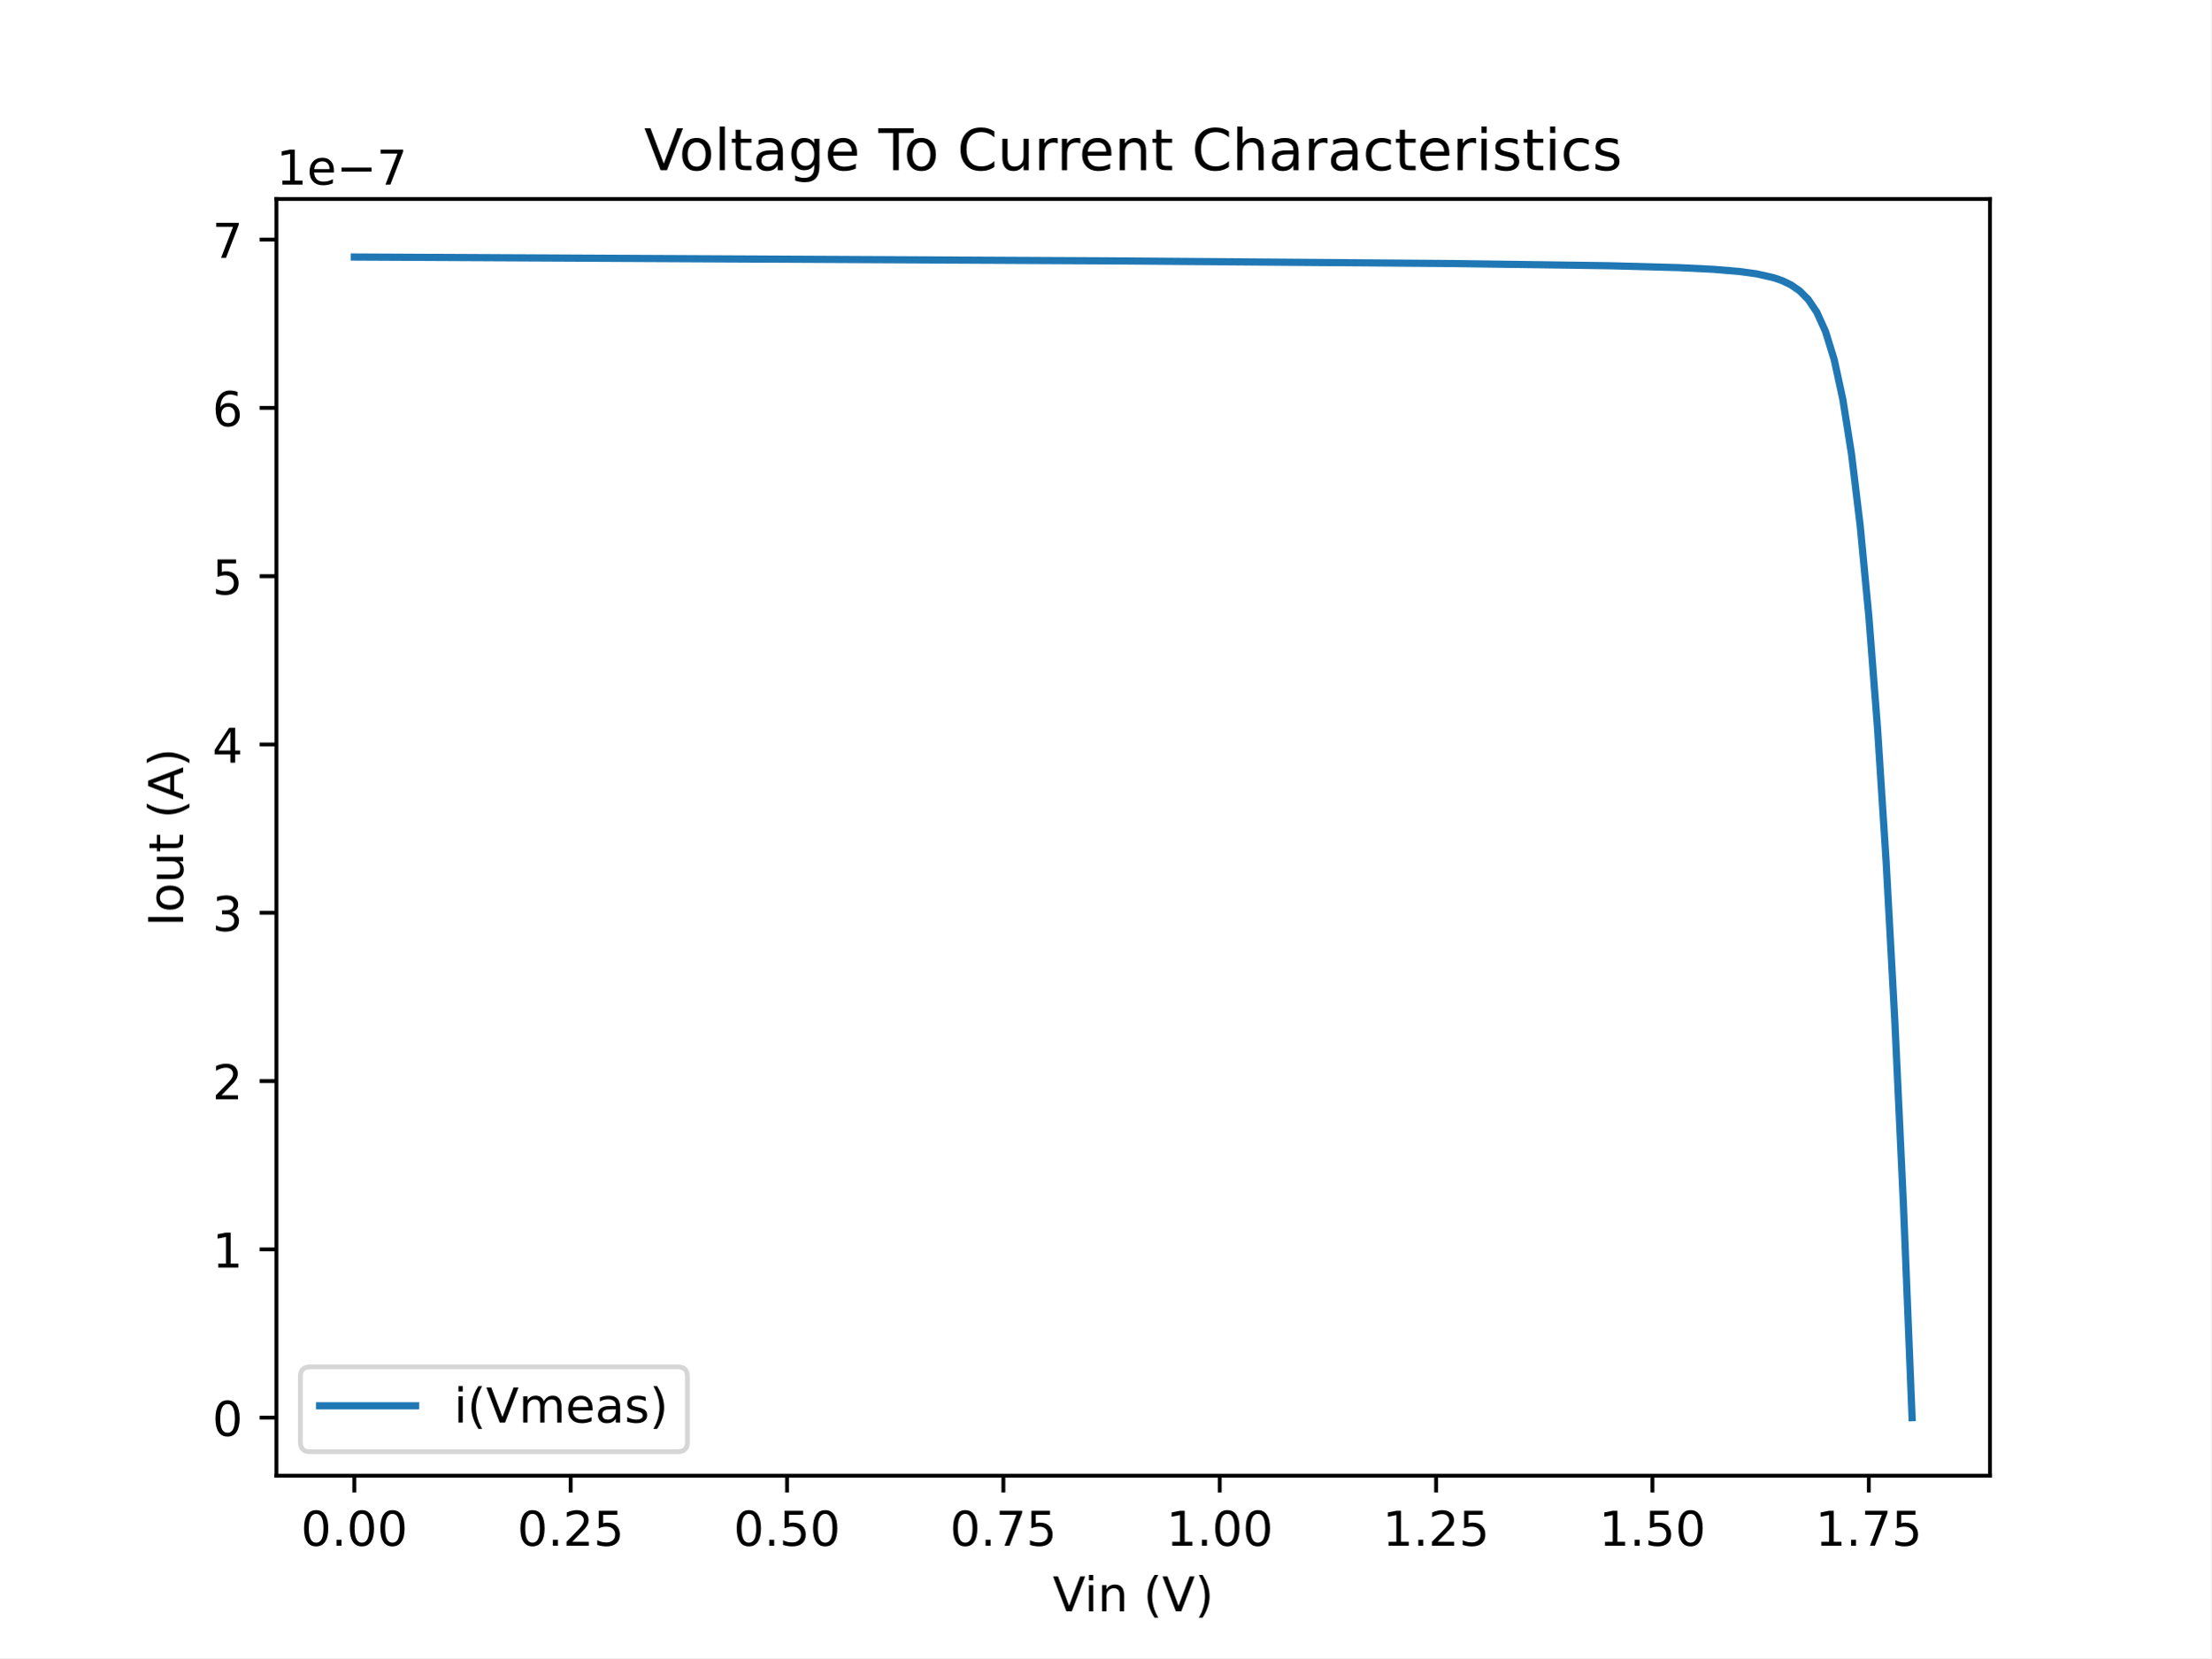
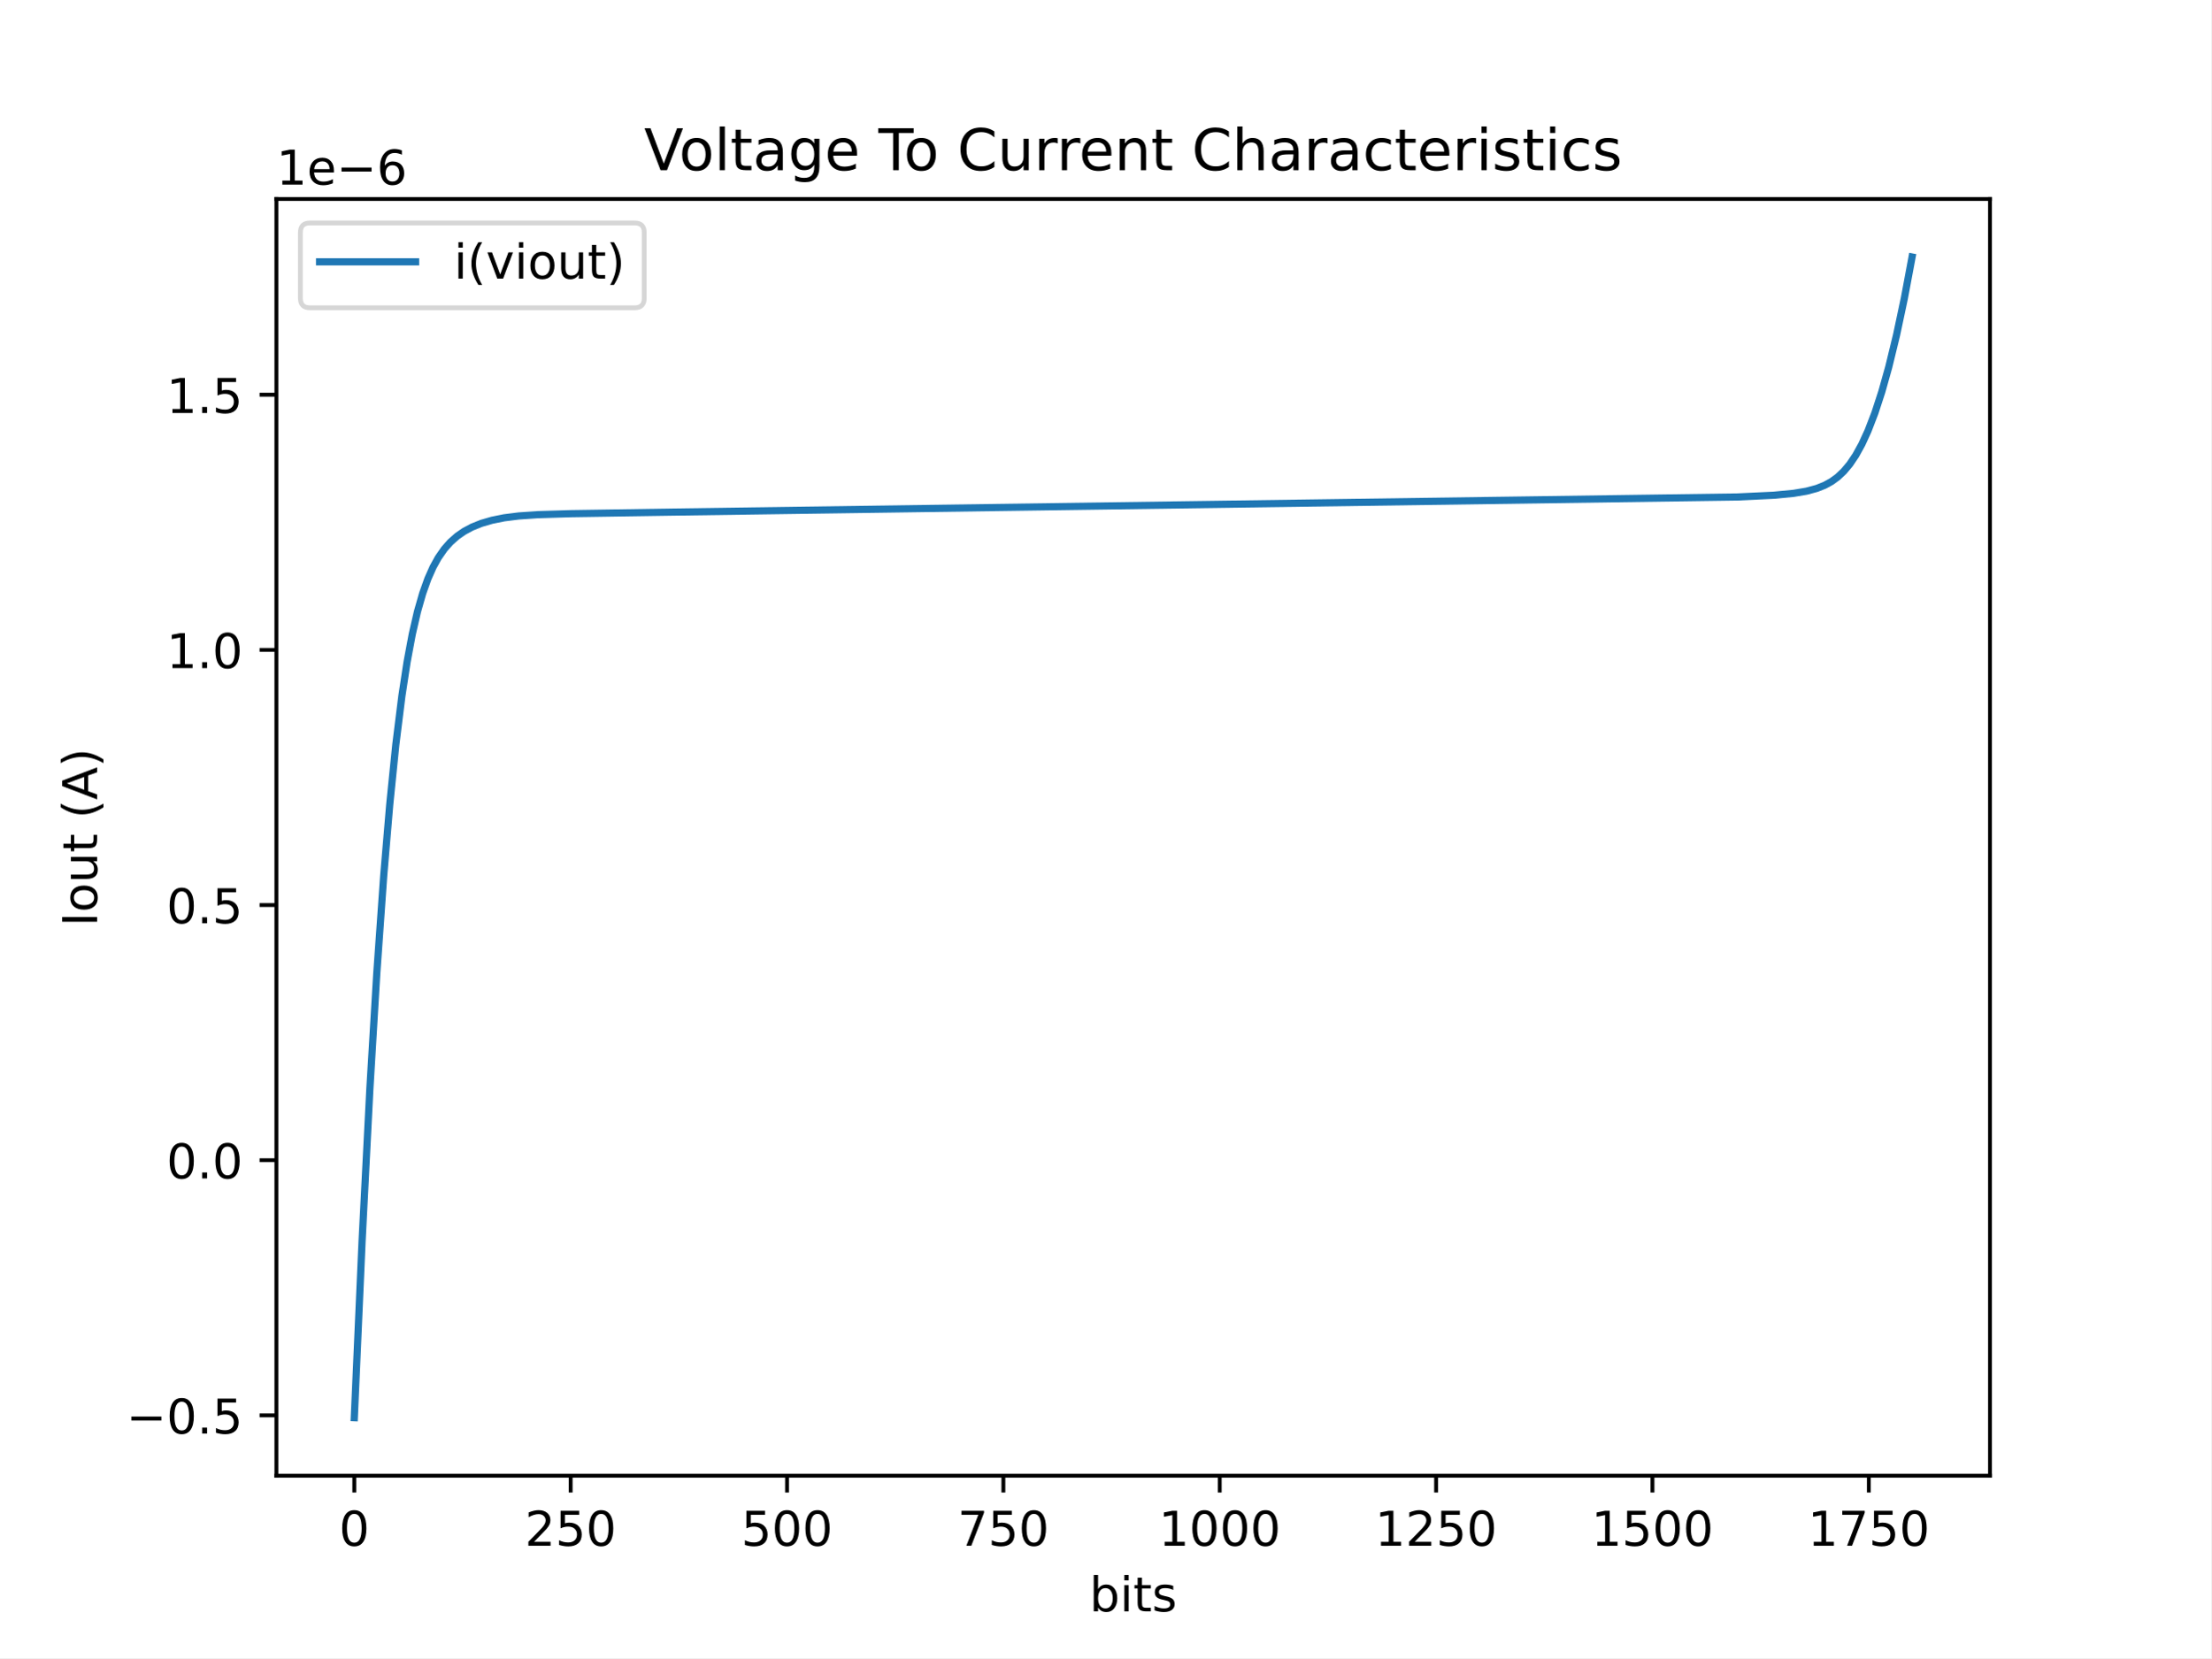
<svg xmlns="http://www.w3.org/2000/svg" xmlns:xlink="http://www.w3.org/1999/xlink" width="460.8pt" height="345.6pt" viewBox="0 0 460.8 345.6" version="1.1">
  <defs>
    <style type="text/css">*{stroke-linejoin: round; stroke-linecap: butt}</style>
  </defs>
  <g id="figure_1">
    <g id="patch_1">
      <path d="M 0 345.6  L 460.8 345.6  L 460.8 0  L 0 0  z " style="fill: #ffffff" />
    </g>
    <g id="axes_1">
      <g id="patch_2">
        <path d="M 57.6 307.584  L 414.72 307.584  L 414.72 41.472  L 57.6 41.472  z " style="fill: #ffffff" />
      </g>
      <g id="matplotlib.axis_1">
        <g id="xtick_1">
          <g id="line2d_1">
            <defs>
-               <path id="m0683991c77" d="M 0 0  L 0 3.5  " style="stroke: #000000; stroke-width: 0.8" />
-             </defs>
-             <g>
-               <use xlink:href="#m0683991c77" x="73.833" y="307.584" style="stroke: #000000; stroke-width: 0.8" />
+               <path id="m940db4fff4" d="M 0 0  L 0 3.5  " style="stroke: #000000; stroke-width: 0.8" />
+             </defs>
+             <g>
+               <use xlink:href="#m940db4fff4" x="73.833" y="307.584" style="stroke: #000000; stroke-width: 0.8" />
            </g>
          </g>
          <g id="text_1">
-             <g transform="translate(62.69991 322.1824)scale(0.1 -0.1)">
+             <g transform="translate(70.65148 322.1824)scale(0.1 -0.1)">
              <defs>
                <path id="DejaVuSans-30" d="M 2034 4250  Q 1547 4250 1301 3770  Q 1056 3291 1056 2328  Q 1056 1369 1301 889  Q 1547 409 2034 409  Q 2525 409 2770 889  Q 3016 1369 3016 2328  Q 3016 3291 2770 3770  Q 2525 4250 2034 4250  z M 2034 4750  Q 2819 4750 3233 4129  Q 3647 3509 3647 2328  Q 3647 1150 3233 529  Q 2819 -91 2034 -91  Q 1250 -91 836 529  Q 422 1150 422 2328  Q 422 3509 836 4129  Q 1250 4750 2034 4750  z " transform="scale(0.015625)" />
+               </defs>
+               <use xlink:href="#DejaVuSans-30" />
+             </g>
+           </g>
+         </g>
+         <g id="xtick_2">
+           <g id="line2d_2">
+             <g>
+               <use xlink:href="#m940db4fff4" x="118.924" y="307.584" style="stroke: #000000; stroke-width: 0.8" />
+             </g>
+           </g>
+           <g id="text_2">
+             <g transform="translate(109.3799 322.1824)scale(0.1 -0.1)">
+               <defs>
+                 <path id="DejaVuSans-32" d="M 1228 531  L 3431 531  L 3431 0  L 469 0  L 469 531  Q 828 903 1448 1529  Q 2069 2156 2228 2338  Q 2531 2678 2651 2914  Q 2772 3150 2772 3378  Q 2772 3750 2511 3984  Q 2250 4219 1831 4219  Q 1534 4219 1204 4116  Q 875 4013 500 3803  L 500 4441  Q 881 4594 1212 4672  Q 1544 4750 1819 4750  Q 2544 4750 2975 4387  Q 3406 4025 3406 3419  Q 3406 3131 3298 2873  Q 3191 2616 2906 2266  Q 2828 2175 2409 1742  Q 1991 1309 1228 531  z " transform="scale(0.015625)" />
+                 <path id="DejaVuSans-35" d="M 691 4666  L 3169 4666  L 3169 4134  L 1269 4134  L 1269 2991  Q 1406 3038 1543 3061  Q 1681 3084 1819 3084  Q 2600 3084 3056 2656  Q 3513 2228 3513 1497  Q 3513 744 3044 326  Q 2575 -91 1722 -91  Q 1428 -91 1123 -41  Q 819 9 494 109  L 494 744  Q 775 591 1075 516  Q 1375 441 1709 441  Q 2250 441 2565 725  Q 2881 1009 2881 1497  Q 2881 1984 2565 2268  Q 2250 2553 1709 2553  Q 1456 2553 1204 2497  Q 953 2441 691 2322  L 691 4666  z " transform="scale(0.015625)" />
+               </defs>
+               <use xlink:href="#DejaVuSans-32" />
+               <use xlink:href="#DejaVuSans-35" x="63.623" />
+               <use xlink:href="#DejaVuSans-30" x="127.246" />
+             </g>
+           </g>
+         </g>
+         <g id="xtick_3">
+           <g id="line2d_3">
+             <g>
+               <use xlink:href="#m940db4fff4" x="164.015" y="307.584" style="stroke: #000000; stroke-width: 0.8" />
+             </g>
+           </g>
+           <g id="text_3">
+             <g transform="translate(154.4708 322.1824)scale(0.1 -0.1)">
+               <use xlink:href="#DejaVuSans-35" />
+               <use xlink:href="#DejaVuSans-30" x="63.623" />
+               <use xlink:href="#DejaVuSans-30" x="127.246" />
+             </g>
+           </g>
+         </g>
+         <g id="xtick_4">
+           <g id="line2d_4">
+             <g>
+               <use xlink:href="#m940db4fff4" x="209.105" y="307.584" style="stroke: #000000; stroke-width: 0.8" />
+             </g>
+           </g>
+           <g id="text_4">
+             <g transform="translate(199.5617 322.1824)scale(0.1 -0.1)">
+               <defs>
+                 <path id="DejaVuSans-37" d="M 525 4666  L 3525 4666  L 3525 4397  L 1831 0  L 1172 0  L 2766 4134  L 525 4134  L 525 4666  z " transform="scale(0.015625)" />
+               </defs>
+               <use xlink:href="#DejaVuSans-37" />
+               <use xlink:href="#DejaVuSans-35" x="63.623" />
+               <use xlink:href="#DejaVuSans-30" x="127.246" />
+             </g>
+           </g>
+         </g>
+         <g id="xtick_5">
+           <g id="line2d_5">
+             <g>
+               <use xlink:href="#m940db4fff4" x="254.196" y="307.584" style="stroke: #000000; stroke-width: 0.8" />
+             </g>
+           </g>
+           <g id="text_5">
+             <g transform="translate(241.4714 322.1824)scale(0.1 -0.1)">
+               <defs>
+                 <path id="DejaVuSans-31" d="M 794 531  L 1825 531  L 1825 4091  L 703 3866  L 703 4441  L 1819 4666  L 2450 4666  L 2450 531  L 3481 531  L 3481 0  L 794 0  L 794 531  z " transform="scale(0.015625)" />
+               </defs>
+               <use xlink:href="#DejaVuSans-31" />
+               <use xlink:href="#DejaVuSans-30" x="63.623" />
+               <use xlink:href="#DejaVuSans-30" x="127.246" />
+               <use xlink:href="#DejaVuSans-30" x="190.869" />
+             </g>
+           </g>
+         </g>
+         <g id="xtick_6">
+           <g id="line2d_6">
+             <g>
+               <use xlink:href="#m940db4fff4" x="299.287" y="307.584" style="stroke: #000000; stroke-width: 0.8" />
+             </g>
+           </g>
+           <g id="text_6">
+             <g transform="translate(286.5623 322.1824)scale(0.1 -0.1)">
+               <use xlink:href="#DejaVuSans-31" />
+               <use xlink:href="#DejaVuSans-32" x="63.623" />
+               <use xlink:href="#DejaVuSans-35" x="127.246" />
+               <use xlink:href="#DejaVuSans-30" x="190.869" />
+             </g>
+           </g>
+         </g>
+         <g id="xtick_7">
+           <g id="line2d_7">
+             <g>
+               <use xlink:href="#m940db4fff4" x="344.378" y="307.584" style="stroke: #000000; stroke-width: 0.8" />
+             </g>
+           </g>
+           <g id="text_7">
+             <g transform="translate(331.6532 322.1824)scale(0.1 -0.1)">
+               <use xlink:href="#DejaVuSans-31" />
+               <use xlink:href="#DejaVuSans-35" x="63.623" />
+               <use xlink:href="#DejaVuSans-30" x="127.246" />
+               <use xlink:href="#DejaVuSans-30" x="190.869" />
+             </g>
+           </g>
+         </g>
+         <g id="xtick_8">
+           <g id="line2d_8">
+             <g>
+               <use xlink:href="#m940db4fff4" x="389.469" y="307.584" style="stroke: #000000; stroke-width: 0.8" />
+             </g>
+           </g>
+           <g id="text_8">
+             <g transform="translate(376.7441 322.1824)scale(0.1 -0.1)">
+               <use xlink:href="#DejaVuSans-31" />
+               <use xlink:href="#DejaVuSans-37" x="63.623" />
+               <use xlink:href="#DejaVuSans-35" x="127.246" />
+               <use xlink:href="#DejaVuSans-30" x="190.869" />
+             </g>
+           </g>
+         </g>
+         <g id="text_9">
+           <g transform="translate(227.0319 335.8606)scale(0.1 -0.1)">
+             <defs>
+               <path id="DejaVuSans-62" d="M 3116 1747  Q 3116 2381 2855 2742  Q 2594 3103 2138 3103  Q 1681 3103 1420 2742  Q 1159 2381 1159 1747  Q 1159 1113 1420 752  Q 1681 391 2138 391  Q 2594 391 2855 752  Q 3116 1113 3116 1747  z M 1159 2969  Q 1341 3281 1617 3432  Q 1894 3584 2278 3584  Q 2916 3584 3314 3078  Q 3713 2572 3713 1747  Q 3713 922 3314 415  Q 2916 -91 2278 -91  Q 1894 -91 1617 61  Q 1341 213 1159 525  L 1159 0  L 581 0  L 581 4863  L 1159 4863  L 1159 2969  z " transform="scale(0.015625)" />
+               <path id="DejaVuSans-69" d="M 603 3500  L 1178 3500  L 1178 0  L 603 0  L 603 3500  z M 603 4863  L 1178 4863  L 1178 4134  L 603 4134  L 603 4863  z " transform="scale(0.015625)" />
+               <path id="DejaVuSans-74" d="M 1172 4494  L 1172 3500  L 2356 3500  L 2356 3053  L 1172 3053  L 1172 1153  Q 1172 725 1289 603  Q 1406 481 1766 481  L 2356 481  L 2356 0  L 1766 0  Q 1100 0 847 248  Q 594 497 594 1153  L 594 3053  L 172 3053  L 172 3500  L 594 3500  L 594 4494  L 1172 4494  z " transform="scale(0.015625)" />
+               <path id="DejaVuSans-73" d="M 2834 3397  L 2834 2853  Q 2591 2978 2328 3040  Q 2066 3103 1784 3103  Q 1356 3103 1142 2972  Q 928 2841 928 2578  Q 928 2378 1081 2264  Q 1234 2150 1697 2047  L 1894 2003  Q 2506 1872 2764 1633  Q 3022 1394 3022 966  Q 3022 478 2636 193  Q 2250 -91 1575 -91  Q 1294 -91 989 -36  Q 684 19 347 128  L 347 722  Q 666 556 975 473  Q 1284 391 1588 391  Q 1994 391 2212 530  Q 2431 669 2431 922  Q 2431 1156 2273 1281  Q 2116 1406 1581 1522  L 1381 1569  Q 847 1681 609 1914  Q 372 2147 372 2553  Q 372 3047 722 3315  Q 1072 3584 1716 3584  Q 2034 3584 2315 3537  Q 2597 3491 2834 3397  z " transform="scale(0.015625)" />
+             </defs>
+             <use xlink:href="#DejaVuSans-62" />
+             <use xlink:href="#DejaVuSans-69" x="63.477" />
+             <use xlink:href="#DejaVuSans-74" x="91.26" />
+             <use xlink:href="#DejaVuSans-73" x="130.469" />
+           </g>
+         </g>
+       </g>
+       <g id="matplotlib.axis_2">
+         <g id="ytick_1">
+           <g id="line2d_9">
+             <defs>
+               <path id="m442ee0ed9a" d="M 0 0  L -3.5 0  " style="stroke: #000000; stroke-width: 0.8" />
+             </defs>
+             <g>
+               <use xlink:href="#m442ee0ed9a" x="57.6" y="295.002" style="stroke: #000000; stroke-width: 0.8" />
+             </g>
+           </g>
+           <g id="text_10">
+             <g transform="translate(26.31719 298.8017)scale(0.1 -0.1)">
+               <defs>
+                 <path id="DejaVuSans-2212" d="M 678 2272  L 4684 2272  L 4684 1741  L 678 1741  L 678 2272  z " transform="scale(0.015625)" />
                <path id="DejaVuSans-2e" d="M 684 794  L 1344 794  L 1344 0  L 684 0  L 684 794  z " transform="scale(0.015625)" />
              </defs>
+               <use xlink:href="#DejaVuSans-2212" />
+               <use xlink:href="#DejaVuSans-30" x="83.789" />
+               <use xlink:href="#DejaVuSans-2e" x="147.412" />
+               <use xlink:href="#DejaVuSans-35" x="179.199" />
+             </g>
+           </g>
+         </g>
+         <g id="ytick_2">
+           <g id="line2d_10">
+             <g>
+               <use xlink:href="#m442ee0ed9a" x="57.6" y="241.819" style="stroke: #000000; stroke-width: 0.8" />
+             </g>
+           </g>
+           <g id="text_11">
+             <g transform="translate(34.69687 245.6182)scale(0.1 -0.1)">
              <use xlink:href="#DejaVuSans-30" />
              <use xlink:href="#DejaVuSans-2e" x="63.623" />
              <use xlink:href="#DejaVuSans-30" x="95.41" />
-               <use xlink:href="#DejaVuSans-30" x="159.033" />
-             </g>
-           </g>
-         </g>
-         <g id="xtick_2">
-           <g id="line2d_2">
-             <g>
-               <use xlink:href="#m0683991c77" x="118.924" y="307.584" style="stroke: #000000; stroke-width: 0.8" />
-             </g>
-           </g>
-           <g id="text_2">
-             <g transform="translate(107.7908 322.1824)scale(0.1 -0.1)">
-               <defs>
-                 <path id="DejaVuSans-32" d="M 1228 531  L 3431 531  L 3431 0  L 469 0  L 469 531  Q 828 903 1448 1529  Q 2069 2156 2228 2338  Q 2531 2678 2651 2914  Q 2772 3150 2772 3378  Q 2772 3750 2511 3984  Q 2250 4219 1831 4219  Q 1534 4219 1204 4116  Q 875 4013 500 3803  L 500 4441  Q 881 4594 1212 4672  Q 1544 4750 1819 4750  Q 2544 4750 2975 4387  Q 3406 4025 3406 3419  Q 3406 3131 3298 2873  Q 3191 2616 2906 2266  Q 2828 2175 2409 1742  Q 1991 1309 1228 531  z " transform="scale(0.015625)" />
-                 <path id="DejaVuSans-35" d="M 691 4666  L 3169 4666  L 3169 4134  L 1269 4134  L 1269 2991  Q 1406 3038 1543 3061  Q 1681 3084 1819 3084  Q 2600 3084 3056 2656  Q 3513 2228 3513 1497  Q 3513 744 3044 326  Q 2575 -91 1722 -91  Q 1428 -91 1123 -41  Q 819 9 494 109  L 494 744  Q 775 591 1075 516  Q 1375 441 1709 441  Q 2250 441 2565 725  Q 2881 1009 2881 1497  Q 2881 1984 2565 2268  Q 2250 2553 1709 2553  Q 1456 2553 1204 2497  Q 953 2441 691 2322  L 691 4666  z " transform="scale(0.015625)" />
-               </defs>
-               <use xlink:href="#DejaVuSans-30" />
-               <use xlink:href="#DejaVuSans-2e" x="63.623" />
-               <use xlink:href="#DejaVuSans-32" x="95.41" />
-               <use xlink:href="#DejaVuSans-35" x="159.033" />
-             </g>
-           </g>
-         </g>
-         <g id="xtick_3">
-           <g id="line2d_3">
-             <g>
-               <use xlink:href="#m0683991c77" x="164.015" y="307.584" style="stroke: #000000; stroke-width: 0.8" />
-             </g>
-           </g>
-           <g id="text_3">
-             <g transform="translate(152.8817 322.1824)scale(0.1 -0.1)">
+             </g>
+           </g>
+         </g>
+         <g id="ytick_3">
+           <g id="line2d_11">
+             <g>
+               <use xlink:href="#m442ee0ed9a" x="57.6" y="188.636" style="stroke: #000000; stroke-width: 0.8" />
+             </g>
+           </g>
+           <g id="text_12">
+             <g transform="translate(34.69687 192.4348)scale(0.1 -0.1)">
              <use xlink:href="#DejaVuSans-30" />
              <use xlink:href="#DejaVuSans-2e" x="63.623" />
              <use xlink:href="#DejaVuSans-35" x="95.41" />
-               <use xlink:href="#DejaVuSans-30" x="159.033" />
-             </g>
-           </g>
-         </g>
-         <g id="xtick_4">
-           <g id="line2d_4">
-             <g>
-               <use xlink:href="#m0683991c77" x="209.105" y="307.584" style="stroke: #000000; stroke-width: 0.8" />
-             </g>
-           </g>
-           <g id="text_4">
-             <g transform="translate(197.9726 322.1824)scale(0.1 -0.1)">
-               <defs>
-                 <path id="DejaVuSans-37" d="M 525 4666  L 3525 4666  L 3525 4397  L 1831 0  L 1172 0  L 2766 4134  L 525 4134  L 525 4666  z " transform="scale(0.015625)" />
-               </defs>
-               <use xlink:href="#DejaVuSans-30" />
-               <use xlink:href="#DejaVuSans-2e" x="63.623" />
-               <use xlink:href="#DejaVuSans-37" x="95.41" />
-               <use xlink:href="#DejaVuSans-35" x="159.033" />
-             </g>
-           </g>
-         </g>
-         <g id="xtick_5">
-           <g id="line2d_5">
-             <g>
-               <use xlink:href="#m0683991c77" x="254.196" y="307.584" style="stroke: #000000; stroke-width: 0.8" />
-             </g>
-           </g>
-           <g id="text_5">
-             <g transform="translate(243.0636 322.1824)scale(0.1 -0.1)">
-               <defs>
-                 <path id="DejaVuSans-31" d="M 794 531  L 1825 531  L 1825 4091  L 703 3866  L 703 4441  L 1819 4666  L 2450 4666  L 2450 531  L 3481 531  L 3481 0  L 794 0  L 794 531  z " transform="scale(0.015625)" />
-               </defs>
+             </g>
+           </g>
+         </g>
+         <g id="ytick_4">
+           <g id="line2d_12">
+             <g>
+               <use xlink:href="#m442ee0ed9a" x="57.6" y="135.452" style="stroke: #000000; stroke-width: 0.8" />
+             </g>
+           </g>
+           <g id="text_13">
+             <g transform="translate(34.69687 139.2513)scale(0.1 -0.1)">
              <use xlink:href="#DejaVuSans-31" />
              <use xlink:href="#DejaVuSans-2e" x="63.623" />
              <use xlink:href="#DejaVuSans-30" x="95.41" />
-               <use xlink:href="#DejaVuSans-30" x="159.033" />
-             </g>
-           </g>
-         </g>
-         <g id="xtick_6">
-           <g id="line2d_6">
-             <g>
-               <use xlink:href="#m0683991c77" x="299.287" y="307.584" style="stroke: #000000; stroke-width: 0.8" />
-             </g>
-           </g>
-           <g id="text_6">
-             <g transform="translate(288.1545 322.1824)scale(0.1 -0.1)">
-               <use xlink:href="#DejaVuSans-31" />
-               <use xlink:href="#DejaVuSans-2e" x="63.623" />
-               <use xlink:href="#DejaVuSans-32" x="95.41" />
-               <use xlink:href="#DejaVuSans-35" x="159.033" />
-             </g>
-           </g>
-         </g>
-         <g id="xtick_7">
-           <g id="line2d_7">
-             <g>
-               <use xlink:href="#m0683991c77" x="344.378" y="307.584" style="stroke: #000000; stroke-width: 0.8" />
-             </g>
-           </g>
-           <g id="text_7">
-             <g transform="translate(333.2454 322.1824)scale(0.1 -0.1)">
+             </g>
+           </g>
+         </g>
+         <g id="ytick_5">
+           <g id="line2d_13">
+             <g>
+               <use xlink:href="#m442ee0ed9a" x="57.6" y="82.269" style="stroke: #000000; stroke-width: 0.8" />
+             </g>
+           </g>
+           <g id="text_14">
+             <g transform="translate(34.69687 86.06784)scale(0.1 -0.1)">
              <use xlink:href="#DejaVuSans-31" />
              <use xlink:href="#DejaVuSans-2e" x="63.623" />
              <use xlink:href="#DejaVuSans-35" x="95.41" />
-               <use xlink:href="#DejaVuSans-30" x="159.033" />
-             </g>
-           </g>
-         </g>
-         <g id="xtick_8">
-           <g id="line2d_8">
-             <g>
-               <use xlink:href="#m0683991c77" x="389.469" y="307.584" style="stroke: #000000; stroke-width: 0.8" />
-             </g>
-           </g>
-           <g id="text_8">
-             <g transform="translate(378.3363 322.1824)scale(0.1 -0.1)">
-               <use xlink:href="#DejaVuSans-31" />
-               <use xlink:href="#DejaVuSans-2e" x="63.623" />
-               <use xlink:href="#DejaVuSans-37" x="95.41" />
-               <use xlink:href="#DejaVuSans-35" x="159.033" />
-             </g>
-           </g>
-         </g>
-         <g id="text_9">
-           <g transform="translate(219.3834 335.8606)scale(0.1 -0.1)">
-             <defs>
-               <path id="DejaVuSans-56" d="M 1831 0  L 50 4666  L 709 4666  L 2188 738  L 3669 4666  L 4325 4666  L 2547 0  L 1831 0  z " transform="scale(0.015625)" />
-               <path id="DejaVuSans-69" d="M 603 3500  L 1178 3500  L 1178 0  L 603 0  L 603 3500  z M 603 4863  L 1178 4863  L 1178 4134  L 603 4134  L 603 4863  z " transform="scale(0.015625)" />
-               <path id="DejaVuSans-6e" d="M 3513 2113  L 3513 0  L 2938 0  L 2938 2094  Q 2938 2591 2744 2837  Q 2550 3084 2163 3084  Q 1697 3084 1428 2787  Q 1159 2491 1159 1978  L 1159 0  L 581 0  L 581 3500  L 1159 3500  L 1159 2956  Q 1366 3272 1645 3428  Q 1925 3584 2291 3584  Q 2894 3584 3203 3211  Q 3513 2838 3513 2113  z " transform="scale(0.015625)" />
-               <path id="DejaVuSans-20" transform="scale(0.015625)" />
-               <path id="DejaVuSans-28" d="M 1984 4856  Q 1566 4138 1362 3434  Q 1159 2731 1159 2009  Q 1159 1288 1364 580  Q 1569 -128 1984 -844  L 1484 -844  Q 1016 -109 783 600  Q 550 1309 550 2009  Q 550 2706 781 3412  Q 1013 4119 1484 4856  L 1984 4856  z " transform="scale(0.015625)" />
-               <path id="DejaVuSans-29" d="M 513 4856  L 1013 4856  Q 1481 4119 1714 3412  Q 1947 2706 1947 2009  Q 1947 1309 1714 600  Q 1481 -109 1013 -844  L 513 -844  Q 928 -128 1133 580  Q 1338 1288 1338 2009  Q 1338 2731 1133 3434  Q 928 4138 513 4856  z " transform="scale(0.015625)" />
-             </defs>
-             <use xlink:href="#DejaVuSans-56" />
-             <use xlink:href="#DejaVuSans-69" x="66.158" />
-             <use xlink:href="#DejaVuSans-6e" x="93.941" />
-             <use xlink:href="#DejaVuSans-20" x="157.32" />
-             <use xlink:href="#DejaVuSans-28" x="189.107" />
-             <use xlink:href="#DejaVuSans-56" x="228.121" />
-             <use xlink:href="#DejaVuSans-29" x="296.529" />
-           </g>
-         </g>
-       </g>
-       <g id="matplotlib.axis_2">
-         <g id="ytick_1">
-           <g id="line2d_9">
-             <defs>
-               <path id="m32747c64e8" d="M 0 0  L -3.5 0  " style="stroke: #000000; stroke-width: 0.8" />
-             </defs>
-             <g>
-               <use xlink:href="#m32747c64e8" x="57.6" y="295.488" style="stroke: #000000; stroke-width: 0.8" />
-             </g>
-           </g>
-           <g id="text_10">
-             <g transform="translate(44.2375 299.2872)scale(0.1 -0.1)">
-               <use xlink:href="#DejaVuSans-30" />
-             </g>
-           </g>
-         </g>
-         <g id="ytick_2">
-           <g id="line2d_10">
-             <g>
-               <use xlink:href="#m32747c64e8" x="57.6" y="260.409" style="stroke: #000000; stroke-width: 0.8" />
-             </g>
-           </g>
-           <g id="text_11">
-             <g transform="translate(44.2375 264.2079)scale(0.1 -0.1)">
-               <use xlink:href="#DejaVuSans-31" />
-             </g>
-           </g>
-         </g>
-         <g id="ytick_3">
-           <g id="line2d_11">
-             <g>
-               <use xlink:href="#m32747c64e8" x="57.6" y="225.329" style="stroke: #000000; stroke-width: 0.8" />
-             </g>
-           </g>
-           <g id="text_12">
-             <g transform="translate(44.2375 229.1285)scale(0.1 -0.1)">
-               <use xlink:href="#DejaVuSans-32" />
-             </g>
-           </g>
-         </g>
-         <g id="ytick_4">
-           <g id="line2d_12">
-             <g>
-               <use xlink:href="#m32747c64e8" x="57.6" y="190.25" style="stroke: #000000; stroke-width: 0.8" />
-             </g>
-           </g>
-           <g id="text_13">
-             <g transform="translate(44.2375 194.0491)scale(0.1 -0.1)">
-               <defs>
-                 <path id="DejaVuSans-33" d="M 2597 2516  Q 3050 2419 3304 2112  Q 3559 1806 3559 1356  Q 3559 666 3084 287  Q 2609 -91 1734 -91  Q 1441 -91 1130 -33  Q 819 25 488 141  L 488 750  Q 750 597 1062 519  Q 1375 441 1716 441  Q 2309 441 2620 675  Q 2931 909 2931 1356  Q 2931 1769 2642 2001  Q 2353 2234 1838 2234  L 1294 2234  L 1294 2753  L 1863 2753  Q 2328 2753 2575 2939  Q 2822 3125 2822 3475  Q 2822 3834 2567 4026  Q 2313 4219 1838 4219  Q 1578 4219 1281 4162  Q 984 4106 628 3988  L 628 4550  Q 988 4650 1302 4700  Q 1616 4750 1894 4750  Q 2613 4750 3031 4423  Q 3450 4097 3450 3541  Q 3450 3153 3228 2886  Q 3006 2619 2597 2516  z " transform="scale(0.015625)" />
-               </defs>
-               <use xlink:href="#DejaVuSans-33" />
-             </g>
-           </g>
-         </g>
-         <g id="ytick_5">
-           <g id="line2d_13">
-             <g>
-               <use xlink:href="#m32747c64e8" x="57.6" y="155.171" style="stroke: #000000; stroke-width: 0.8" />
-             </g>
-           </g>
-           <g id="text_14">
-             <g transform="translate(44.2375 158.9698)scale(0.1 -0.1)">
-               <defs>
-                 <path id="DejaVuSans-34" d="M 2419 4116  L 825 1625  L 2419 1625  L 2419 4116  z M 2253 4666  L 3047 4666  L 3047 1625  L 3713 1625  L 3713 1100  L 3047 1100  L 3047 0  L 2419 0  L 2419 1100  L 313 1100  L 313 1709  L 2253 4666  z " transform="scale(0.015625)" />
-               </defs>
-               <use xlink:href="#DejaVuSans-34" />
-             </g>
-           </g>
-         </g>
-         <g id="ytick_6">
-           <g id="line2d_14">
-             <g>
-               <use xlink:href="#m32747c64e8" x="57.6" y="120.091" style="stroke: #000000; stroke-width: 0.8" />
-             </g>
-           </g>
-           <g id="text_15">
-             <g transform="translate(44.2375 123.8904)scale(0.1 -0.1)">
-               <use xlink:href="#DejaVuSans-35" />
-             </g>
-           </g>
-         </g>
-         <g id="ytick_7">
-           <g id="line2d_15">
-             <g>
-               <use xlink:href="#m32747c64e8" x="57.6" y="85.012" style="stroke: #000000; stroke-width: 0.8" />
-             </g>
-           </g>
-           <g id="text_16">
-             <g transform="translate(44.2375 88.81105)scale(0.1 -0.1)">
-               <defs>
-                 <path id="DejaVuSans-36" d="M 2113 2584  Q 1688 2584 1439 2293  Q 1191 2003 1191 1497  Q 1191 994 1439 701  Q 1688 409 2113 409  Q 2538 409 2786 701  Q 3034 994 3034 1497  Q 3034 2003 2786 2293  Q 2538 2584 2113 2584  z M 3366 4563  L 3366 3988  Q 3128 4100 2886 4159  Q 2644 4219 2406 4219  Q 1781 4219 1451 3797  Q 1122 3375 1075 2522  Q 1259 2794 1537 2939  Q 1816 3084 2150 3084  Q 2853 3084 3261 2657  Q 3669 2231 3669 1497  Q 3669 778 3244 343  Q 2819 -91 2113 -91  Q 1303 -91 875 529  Q 447 1150 447 2328  Q 447 3434 972 4092  Q 1497 4750 2381 4750  Q 2619 4750 2861 4703  Q 3103 4656 3366 4563  z " transform="scale(0.015625)" />
-               </defs>
-               <use xlink:href="#DejaVuSans-36" />
-             </g>
-           </g>
-         </g>
-         <g id="ytick_8">
-           <g id="line2d_16">
-             <g>
-               <use xlink:href="#m32747c64e8" x="57.6" y="49.932" style="stroke: #000000; stroke-width: 0.8" />
-             </g>
-           </g>
-           <g id="text_17">
-             <g transform="translate(44.2375 53.73169)scale(0.1 -0.1)">
-               <use xlink:href="#DejaVuSans-37" />
-             </g>
-           </g>
-         </g>
-         <g id="text_18">
-           <g transform="translate(38.15781 193.1022)rotate(-90)scale(0.1 -0.1)">
+             </g>
+           </g>
+         </g>
+         <g id="text_15">
+           <g transform="translate(20.2375 193.1022)rotate(-90)scale(0.1 -0.1)">
            <defs>
              <path id="DejaVuSans-49" d="M 628 4666  L 1259 4666  L 1259 0  L 628 0  L 628 4666  z " transform="scale(0.015625)" />
              <path id="DejaVuSans-6f" d="M 1959 3097  Q 1497 3097 1228 2736  Q 959 2375 959 1747  Q 959 1119 1226 758  Q 1494 397 1959 397  Q 2419 397 2687 759  Q 2956 1122 2956 1747  Q 2956 2369 2687 2733  Q 2419 3097 1959 3097  z M 1959 3584  Q 2709 3584 3137 3096  Q 3566 2609 3566 1747  Q 3566 888 3137 398  Q 2709 -91 1959 -91  Q 1206 -91 779 398  Q 353 888 353 1747  Q 353 2609 779 3096  Q 1206 3584 1959 3584  z " transform="scale(0.015625)" />
              <path id="DejaVuSans-75" d="M 544 1381  L 544 3500  L 1119 3500  L 1119 1403  Q 1119 906 1312 657  Q 1506 409 1894 409  Q 2359 409 2629 706  Q 2900 1003 2900 1516  L 2900 3500  L 3475 3500  L 3475 0  L 2900 0  L 2900 538  Q 2691 219 2414 64  Q 2138 -91 1772 -91  Q 1169 -91 856 284  Q 544 659 544 1381  z M 1991 3584  L 1991 3584  z " transform="scale(0.015625)" />
-               <path id="DejaVuSans-74" d="M 1172 4494  L 1172 3500  L 2356 3500  L 2356 3053  L 1172 3053  L 1172 1153  Q 1172 725 1289 603  Q 1406 481 1766 481  L 2356 481  L 2356 0  L 1766 0  Q 1100 0 847 248  Q 594 497 594 1153  L 594 3053  L 172 3053  L 172 3500  L 594 3500  L 594 4494  L 1172 4494  z " transform="scale(0.015625)" />
+               <path id="DejaVuSans-20" transform="scale(0.015625)" />
+               <path id="DejaVuSans-28" d="M 1984 4856  Q 1566 4138 1362 3434  Q 1159 2731 1159 2009  Q 1159 1288 1364 580  Q 1569 -128 1984 -844  L 1484 -844  Q 1016 -109 783 600  Q 550 1309 550 2009  Q 550 2706 781 3412  Q 1013 4119 1484 4856  L 1984 4856  z " transform="scale(0.015625)" />
              <path id="DejaVuSans-41" d="M 2188 4044  L 1331 1722  L 3047 1722  L 2188 4044  z M 1831 4666  L 2547 4666  L 4325 0  L 3669 0  L 3244 1197  L 1141 1197  L 716 0  L 50 0  L 1831 4666  z " transform="scale(0.015625)" />
+               <path id="DejaVuSans-29" d="M 513 4856  L 1013 4856  Q 1481 4119 1714 3412  Q 1947 2706 1947 2009  Q 1947 1309 1714 600  Q 1481 -109 1013 -844  L 513 -844  Q 928 -128 1133 580  Q 1338 1288 1338 2009  Q 1338 2731 1133 3434  Q 928 4138 513 4856  z " transform="scale(0.015625)" />
            </defs>
            <use xlink:href="#DejaVuSans-49" />
            <use xlink:href="#DejaVuSans-6f" x="29.492" />
            <use xlink:href="#DejaVuSans-75" x="90.674" />
            <use xlink:href="#DejaVuSans-74" x="154.053" />
            <use xlink:href="#DejaVuSans-20" x="193.262" />
            <use xlink:href="#DejaVuSans-28" x="225.049" />
            <use xlink:href="#DejaVuSans-41" x="264.062" />
            <use xlink:href="#DejaVuSans-29" x="332.471" />
          </g>
        </g>
-         <g id="text_19">
+         <g id="text_16">
          <g transform="translate(57.6 38.472)scale(0.1 -0.1)">
            <defs>
              <path id="DejaVuSans-65" d="M 3597 1894  L 3597 1613  L 953 1613  Q 991 1019 1311 708  Q 1631 397 2203 397  Q 2534 397 2845 478  Q 3156 559 3463 722  L 3463 178  Q 3153 47 2828 -22  Q 2503 -91 2169 -91  Q 1331 -91 842 396  Q 353 884 353 1716  Q 353 2575 817 3079  Q 1281 3584 2069 3584  Q 2775 3584 3186 3129  Q 3597 2675 3597 1894  z M 3022 2063  Q 3016 2534 2758 2815  Q 2500 3097 2075 3097  Q 1594 3097 1305 2825  Q 1016 2553 972 2059  L 3022 2063  z " transform="scale(0.015625)" />
-               <path id="DejaVuSans-2212" d="M 678 2272  L 4684 2272  L 4684 1741  L 678 1741  L 678 2272  z " transform="scale(0.015625)" />
+               <path id="DejaVuSans-36" d="M 2113 2584  Q 1688 2584 1439 2293  Q 1191 2003 1191 1497  Q 1191 994 1439 701  Q 1688 409 2113 409  Q 2538 409 2786 701  Q 3034 994 3034 1497  Q 3034 2003 2786 2293  Q 2538 2584 2113 2584  z M 3366 4563  L 3366 3988  Q 3128 4100 2886 4159  Q 2644 4219 2406 4219  Q 1781 4219 1451 3797  Q 1122 3375 1075 2522  Q 1259 2794 1537 2939  Q 1816 3084 2150 3084  Q 2853 3084 3261 2657  Q 3669 2231 3669 1497  Q 3669 778 3244 343  Q 2819 -91 2113 -91  Q 1303 -91 875 529  Q 447 1150 447 2328  Q 447 3434 972 4092  Q 1497 4750 2381 4750  Q 2619 4750 2861 4703  Q 3103 4656 3366 4563  z " transform="scale(0.015625)" />
            </defs>
            <use xlink:href="#DejaVuSans-31" />
            <use xlink:href="#DejaVuSans-65" x="63.623" />
            <use xlink:href="#DejaVuSans-2212" x="125.146" />
-             <use xlink:href="#DejaVuSans-37" x="208.936" />
-           </g>
-         </g>
-       </g>
-       <g id="line2d_17">
-         <path d="M 73.833 53.568  L 230.749 54.366  L 302.895 54.931  L 335.36 55.383  L 349.789 55.772  L 357.004 56.124  L 362.415 56.573  L 366.022 57.065  L 369.629 57.878  L 371.433 58.502  L 373.236 59.369  L 375.04 60.607  L 376.844 62.418  L 378.647 65.104  L 380.451 69.099  L 382.255 74.95  L 384.058 83.262  L 385.862 94.617  L 387.665 109.519  L 389.469 128.394  L 391.273 151.625  L 393.076 179.578  L 394.88 212.622  L 396.684 251.132  L 398.487 295.488  L 398.487 295.488  " clip-path="url(#paf0ba5cd47)" style="fill: none; stroke: #1f77b4; stroke-width: 1.5; stroke-linecap: square" />
+             <use xlink:href="#DejaVuSans-36" x="208.936" />
+           </g>
+         </g>
+       </g>
+       <g id="line2d_14">
+         <path d="M 73.833 295.488  L 75.456 258.668  L 77.079 226.923  L 78.522 202.843  L 79.965 182.495  L 81.228 167.585  L 82.49 155.179  L 83.753 145.046  L 84.835 137.965  L 85.917 132.17  L 86.999 127.473  L 88.081 123.689  L 89.164 120.651  L 90.246 118.214  L 91.328 116.254  L 92.591 114.436  L 93.853 113.007  L 95.296 111.729  L 96.739 110.736  L 98.362 109.868  L 100.346 109.072  L 102.511 108.441  L 105.036 107.93  L 108.102 107.541  L 112.07 107.27  L 118.924 107.062  L 139.846 106.74  L 362.054 103.582  L 369.629 103.225  L 373.777 102.828  L 376.483 102.372  L 378.647 101.789  L 380.271 101.143  L 381.713 100.349  L 382.976 99.429  L 384.239 98.243  L 385.501 96.739  L 386.764 94.863  L 388.026 92.569  L 389.289 89.819  L 390.732 86.075  L 392.175 81.652  L 393.617 76.518  L 395.241 69.856  L 396.864 62.219  L 398.487 53.568  L 398.487 53.568  " clip-path="url(#pc485603d87)" style="fill: none; stroke: #1f77b4; stroke-width: 1.5; stroke-linecap: square" />
      </g>
      <g id="patch_3">
        <path d="M 57.6 307.584  L 57.6 41.472  " style="fill: none; stroke: #000000; stroke-width: 0.8; stroke-linejoin: miter; stroke-linecap: square" />
      </g>
      <g id="patch_4">
        <path d="M 414.72 307.584  L 414.72 41.472  " style="fill: none; stroke: #000000; stroke-width: 0.8; stroke-linejoin: miter; stroke-linecap: square" />
      </g>
      <g id="patch_5">
        <path d="M 57.6 307.584  L 414.72 307.584  " style="fill: none; stroke: #000000; stroke-width: 0.8; stroke-linejoin: miter; stroke-linecap: square" />
      </g>
      <g id="patch_6">
        <path d="M 57.6 41.472  L 414.72 41.472  " style="fill: none; stroke: #000000; stroke-width: 0.8; stroke-linejoin: miter; stroke-linecap: square" />
      </g>
-       <g id="text_20">
+       <g id="text_17">
        <g transform="translate(134.2256 35.472)scale(0.12 -0.12)">
          <defs>
+             <path id="DejaVuSans-56" d="M 1831 0  L 50 4666  L 709 4666  L 2188 738  L 3669 4666  L 4325 4666  L 2547 0  L 1831 0  z " transform="scale(0.015625)" />
            <path id="DejaVuSans-6c" d="M 603 4863  L 1178 4863  L 1178 0  L 603 0  L 603 4863  z " transform="scale(0.015625)" />
            <path id="DejaVuSans-61" d="M 2194 1759  Q 1497 1759 1228 1600  Q 959 1441 959 1056  Q 959 750 1161 570  Q 1363 391 1709 391  Q 2188 391 2477 730  Q 2766 1069 2766 1631  L 2766 1759  L 2194 1759  z M 3341 1997  L 3341 0  L 2766 0  L 2766 531  Q 2569 213 2275 61  Q 1981 -91 1556 -91  Q 1019 -91 701 211  Q 384 513 384 1019  Q 384 1609 779 1909  Q 1175 2209 1959 2209  L 2766 2209  L 2766 2266  Q 2766 2663 2505 2880  Q 2244 3097 1772 3097  Q 1472 3097 1187 3025  Q 903 2953 641 2809  L 641 3341  Q 956 3463 1253 3523  Q 1550 3584 1831 3584  Q 2591 3584 2966 3190  Q 3341 2797 3341 1997  z " transform="scale(0.015625)" />
            <path id="DejaVuSans-67" d="M 2906 1791  Q 2906 2416 2648 2759  Q 2391 3103 1925 3103  Q 1463 3103 1205 2759  Q 947 2416 947 1791  Q 947 1169 1205 825  Q 1463 481 1925 481  Q 2391 481 2648 825  Q 2906 1169 2906 1791  z M 3481 434  Q 3481 -459 3084 -895  Q 2688 -1331 1869 -1331  Q 1566 -1331 1297 -1286  Q 1028 -1241 775 -1147  L 775 -588  Q 1028 -725 1275 -790  Q 1522 -856 1778 -856  Q 2344 -856 2625 -561  Q 2906 -266 2906 331  L 2906 616  Q 2728 306 2450 153  Q 2172 0 1784 0  Q 1141 0 747 490  Q 353 981 353 1791  Q 353 2603 747 3093  Q 1141 3584 1784 3584  Q 2172 3584 2450 3431  Q 2728 3278 2906 2969  L 2906 3500  L 3481 3500  L 3481 434  z " transform="scale(0.015625)" />
            <path id="DejaVuSans-54" d="M -19 4666  L 3928 4666  L 3928 4134  L 2272 4134  L 2272 0  L 1638 0  L 1638 4134  L -19 4134  L -19 4666  z " transform="scale(0.015625)" />
            <path id="DejaVuSans-43" d="M 4122 4306  L 4122 3641  Q 3803 3938 3442 4084  Q 3081 4231 2675 4231  Q 1875 4231 1450 3742  Q 1025 3253 1025 2328  Q 1025 1406 1450 917  Q 1875 428 2675 428  Q 3081 428 3442 575  Q 3803 722 4122 1019  L 4122 359  Q 3791 134 3420 21  Q 3050 -91 2638 -91  Q 1578 -91 968 557  Q 359 1206 359 2328  Q 359 3453 968 4101  Q 1578 4750 2638 4750  Q 3056 4750 3426 4639  Q 3797 4528 4122 4306  z " transform="scale(0.015625)" />
            <path id="DejaVuSans-72" d="M 2631 2963  Q 2534 3019 2420 3045  Q 2306 3072 2169 3072  Q 1681 3072 1420 2755  Q 1159 2438 1159 1844  L 1159 0  L 581 0  L 581 3500  L 1159 3500  L 1159 2956  Q 1341 3275 1631 3429  Q 1922 3584 2338 3584  Q 2397 3584 2469 3576  Q 2541 3569 2628 3553  L 2631 2963  z " transform="scale(0.015625)" />
+             <path id="DejaVuSans-6e" d="M 3513 2113  L 3513 0  L 2938 0  L 2938 2094  Q 2938 2591 2744 2837  Q 2550 3084 2163 3084  Q 1697 3084 1428 2787  Q 1159 2491 1159 1978  L 1159 0  L 581 0  L 581 3500  L 1159 3500  L 1159 2956  Q 1366 3272 1645 3428  Q 1925 3584 2291 3584  Q 2894 3584 3203 3211  Q 3513 2838 3513 2113  z " transform="scale(0.015625)" />
            <path id="DejaVuSans-68" d="M 3513 2113  L 3513 0  L 2938 0  L 2938 2094  Q 2938 2591 2744 2837  Q 2550 3084 2163 3084  Q 1697 3084 1428 2787  Q 1159 2491 1159 1978  L 1159 0  L 581 0  L 581 4863  L 1159 4863  L 1159 2956  Q 1366 3272 1645 3428  Q 1925 3584 2291 3584  Q 2894 3584 3203 3211  Q 3513 2838 3513 2113  z " transform="scale(0.015625)" />
            <path id="DejaVuSans-63" d="M 3122 3366  L 3122 2828  Q 2878 2963 2633 3030  Q 2388 3097 2138 3097  Q 1578 3097 1268 2742  Q 959 2388 959 1747  Q 959 1106 1268 751  Q 1578 397 2138 397  Q 2388 397 2633 464  Q 2878 531 3122 666  L 3122 134  Q 2881 22 2623 -34  Q 2366 -91 2075 -91  Q 1284 -91 818 406  Q 353 903 353 1747  Q 353 2603 823 3093  Q 1294 3584 2113 3584  Q 2378 3584 2631 3529  Q 2884 3475 3122 3366  z " transform="scale(0.015625)" />
-             <path id="DejaVuSans-73" d="M 2834 3397  L 2834 2853  Q 2591 2978 2328 3040  Q 2066 3103 1784 3103  Q 1356 3103 1142 2972  Q 928 2841 928 2578  Q 928 2378 1081 2264  Q 1234 2150 1697 2047  L 1894 2003  Q 2506 1872 2764 1633  Q 3022 1394 3022 966  Q 3022 478 2636 193  Q 2250 -91 1575 -91  Q 1294 -91 989 -36  Q 684 19 347 128  L 347 722  Q 666 556 975 473  Q 1284 391 1588 391  Q 1994 391 2212 530  Q 2431 669 2431 922  Q 2431 1156 2273 1281  Q 2116 1406 1581 1522  L 1381 1569  Q 847 1681 609 1914  Q 372 2147 372 2553  Q 372 3047 722 3315  Q 1072 3584 1716 3584  Q 2034 3584 2315 3537  Q 2597 3491 2834 3397  z " transform="scale(0.015625)" />
          </defs>
          <use xlink:href="#DejaVuSans-56" />
          <use xlink:href="#DejaVuSans-6f" x="60.658" />
          <use xlink:href="#DejaVuSans-6c" x="121.84" />
          <use xlink:href="#DejaVuSans-74" x="149.623" />
          <use xlink:href="#DejaVuSans-61" x="188.832" />
          <use xlink:href="#DejaVuSans-67" x="250.111" />
          <use xlink:href="#DejaVuSans-65" x="313.588" />
          <use xlink:href="#DejaVuSans-20" x="375.111" />
          <use xlink:href="#DejaVuSans-54" x="406.898" />
          <use xlink:href="#DejaVuSans-6f" x="450.982" />
          <use xlink:href="#DejaVuSans-20" x="512.164" />
          <use xlink:href="#DejaVuSans-43" x="543.951" />
          <use xlink:href="#DejaVuSans-75" x="613.775" />
          <use xlink:href="#DejaVuSans-72" x="677.154" />
          <use xlink:href="#DejaVuSans-72" x="716.518" />
          <use xlink:href="#DejaVuSans-65" x="755.381" />
          <use xlink:href="#DejaVuSans-6e" x="816.904" />
          <use xlink:href="#DejaVuSans-74" x="880.283" />
          <use xlink:href="#DejaVuSans-20" x="919.492" />
          <use xlink:href="#DejaVuSans-43" x="951.279" />
          <use xlink:href="#DejaVuSans-68" x="1021.104" />
          <use xlink:href="#DejaVuSans-61" x="1084.482" />
          <use xlink:href="#DejaVuSans-72" x="1145.762" />
          <use xlink:href="#DejaVuSans-61" x="1186.875" />
          <use xlink:href="#DejaVuSans-63" x="1248.154" />
          <use xlink:href="#DejaVuSans-74" x="1303.135" />
          <use xlink:href="#DejaVuSans-65" x="1342.344" />
          <use xlink:href="#DejaVuSans-72" x="1403.867" />
          <use xlink:href="#DejaVuSans-69" x="1444.98" />
          <use xlink:href="#DejaVuSans-73" x="1472.764" />
          <use xlink:href="#DejaVuSans-74" x="1524.863" />
          <use xlink:href="#DejaVuSans-69" x="1564.072" />
          <use xlink:href="#DejaVuSans-63" x="1591.855" />
          <use xlink:href="#DejaVuSans-73" x="1646.836" />
        </g>
      </g>
      <g id="legend_1">
        <g id="patch_7">
-           <path d="M 64.6 302.584  L 141.253 302.584  Q 143.253 302.584 143.253 300.584  L 143.253 286.906  Q 143.253 284.906 141.253 284.906  L 64.6 284.906  Q 62.6 284.906 62.6 286.906  L 62.6 300.584  Q 62.6 302.584 64.6 302.584  z " style="fill: #ffffff; opacity: 0.8; stroke: #cccccc; stroke-linejoin: miter" />
-         </g>
-         <g id="line2d_18">
-           <path d="M 66.6 293.004  L 76.6 293.004  L 86.6 293.004  " style="fill: none; stroke: #1f77b4; stroke-width: 1.5; stroke-linecap: square" />
-         </g>
-         <g id="text_21">
-           <g transform="translate(94.6 296.5043)scale(0.1 -0.1)">
-             <defs>
-               <path id="DejaVuSans-6d" d="M 3328 2828  Q 3544 3216 3844 3400  Q 4144 3584 4550 3584  Q 5097 3584 5394 3201  Q 5691 2819 5691 2113  L 5691 0  L 5113 0  L 5113 2094  Q 5113 2597 4934 2840  Q 4756 3084 4391 3084  Q 3944 3084 3684 2787  Q 3425 2491 3425 1978  L 3425 0  L 2847 0  L 2847 2094  Q 2847 2600 2669 2842  Q 2491 3084 2119 3084  Q 1678 3084 1418 2786  Q 1159 2488 1159 1978  L 1159 0  L 581 0  L 581 3500  L 1159 3500  L 1159 2956  Q 1356 3278 1631 3431  Q 1906 3584 2284 3584  Q 2666 3584 2933 3390  Q 3200 3197 3328 2828  z " transform="scale(0.015625)" />
+           <path d="M 64.6 64.15  L 132.255 64.15  Q 134.255 64.15 134.255 62.15  L 134.255 48.472  Q 134.255 46.472 132.255 46.472  L 64.6 46.472  Q 62.6 46.472 62.6 48.472  L 62.6 62.15  Q 62.6 64.15 64.6 64.15  z " style="fill: #ffffff; opacity: 0.8; stroke: #cccccc; stroke-linejoin: miter" />
+         </g>
+         <g id="line2d_15">
+           <path d="M 66.6 54.57  L 76.6 54.57  L 86.6 54.57  " style="fill: none; stroke: #1f77b4; stroke-width: 1.5; stroke-linecap: square" />
+         </g>
+         <g id="text_18">
+           <g transform="translate(94.6 58.07044)scale(0.1 -0.1)">
+             <defs>
+               <path id="DejaVuSans-76" d="M 191 3500  L 800 3500  L 1894 563  L 2988 3500  L 3597 3500  L 2284 0  L 1503 0  L 191 3500  z " transform="scale(0.015625)" />
            </defs>
            <use xlink:href="#DejaVuSans-69" />
            <use xlink:href="#DejaVuSans-28" x="27.783" />
-             <use xlink:href="#DejaVuSans-56" x="66.797" />
-             <use xlink:href="#DejaVuSans-6d" x="135.205" />
-             <use xlink:href="#DejaVuSans-65" x="232.617" />
-             <use xlink:href="#DejaVuSans-61" x="294.141" />
-             <use xlink:href="#DejaVuSans-73" x="355.42" />
-             <use xlink:href="#DejaVuSans-29" x="407.52" />
+             <use xlink:href="#DejaVuSans-76" x="66.797" />
+             <use xlink:href="#DejaVuSans-69" x="125.977" />
+             <use xlink:href="#DejaVuSans-6f" x="153.76" />
+             <use xlink:href="#DejaVuSans-75" x="214.941" />
+             <use xlink:href="#DejaVuSans-74" x="278.32" />
+             <use xlink:href="#DejaVuSans-29" x="317.529" />
          </g>
        </g>
      </g>
    </g>
  </g>
  <defs>
-     <clipPath id="paf0ba5cd47">
+     <clipPath id="pc485603d87">
      <rect x="57.6" y="41.472" width="357.12" height="266.112" />
    </clipPath>
  </defs>
</svg>
